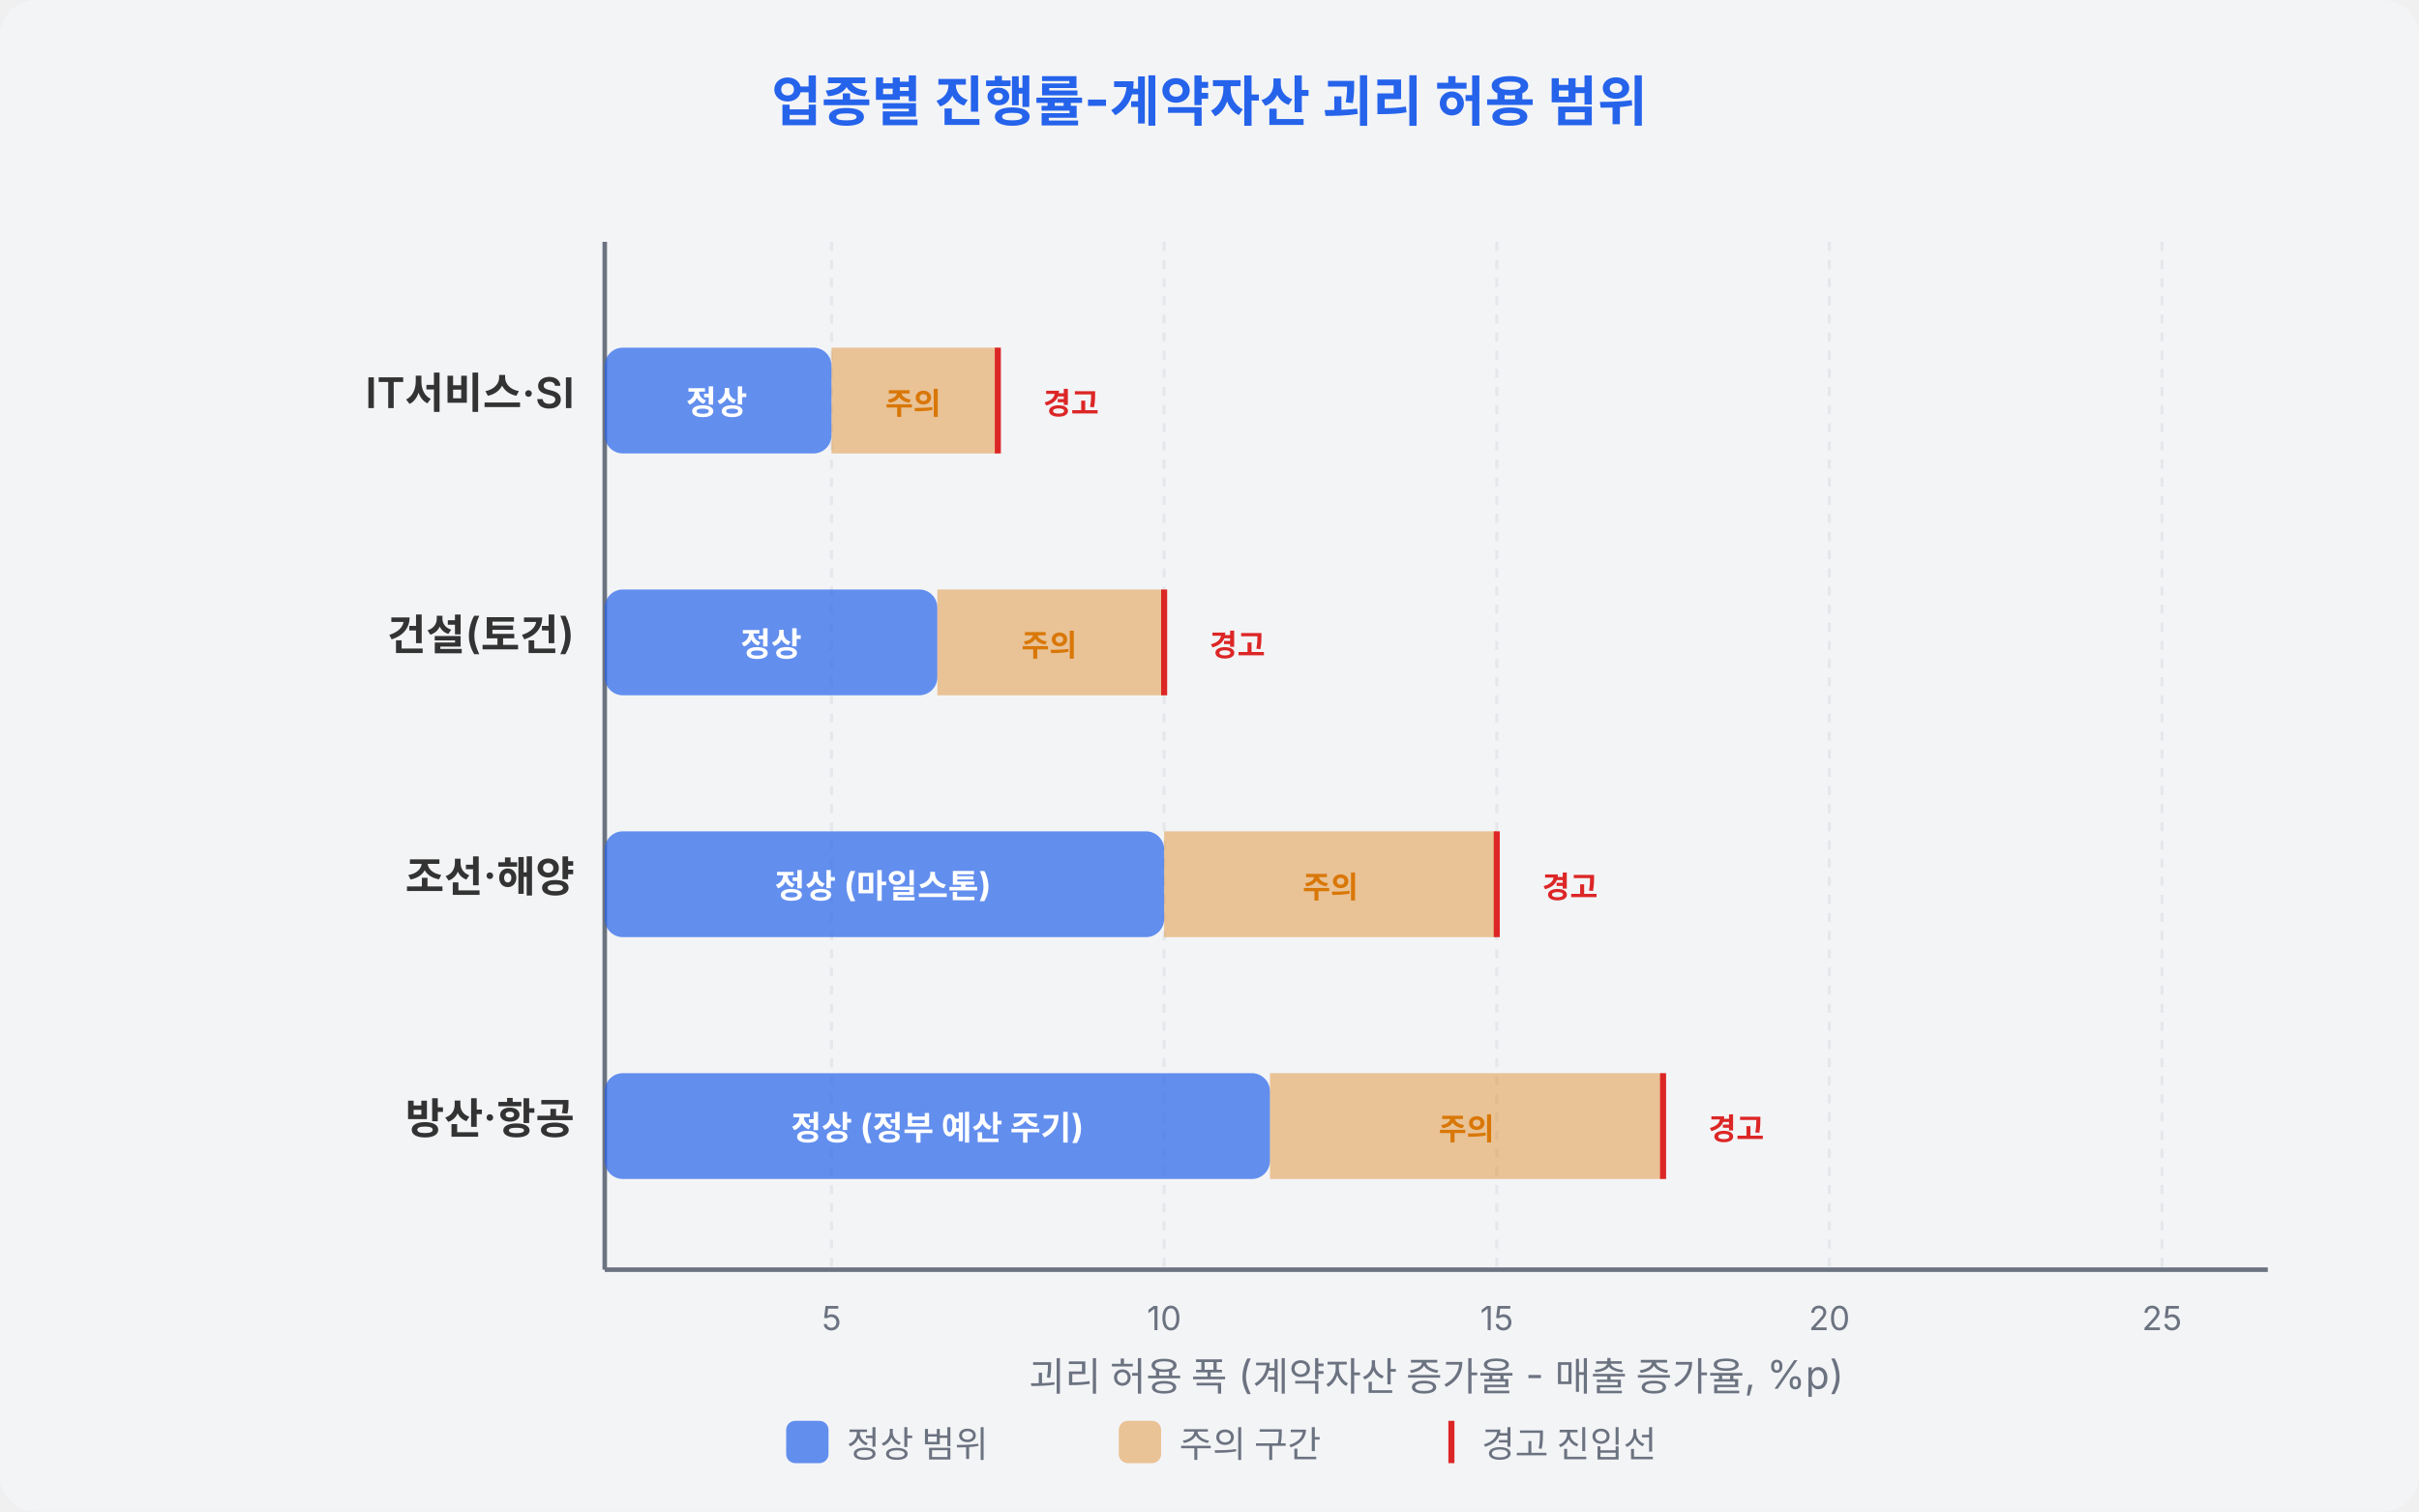
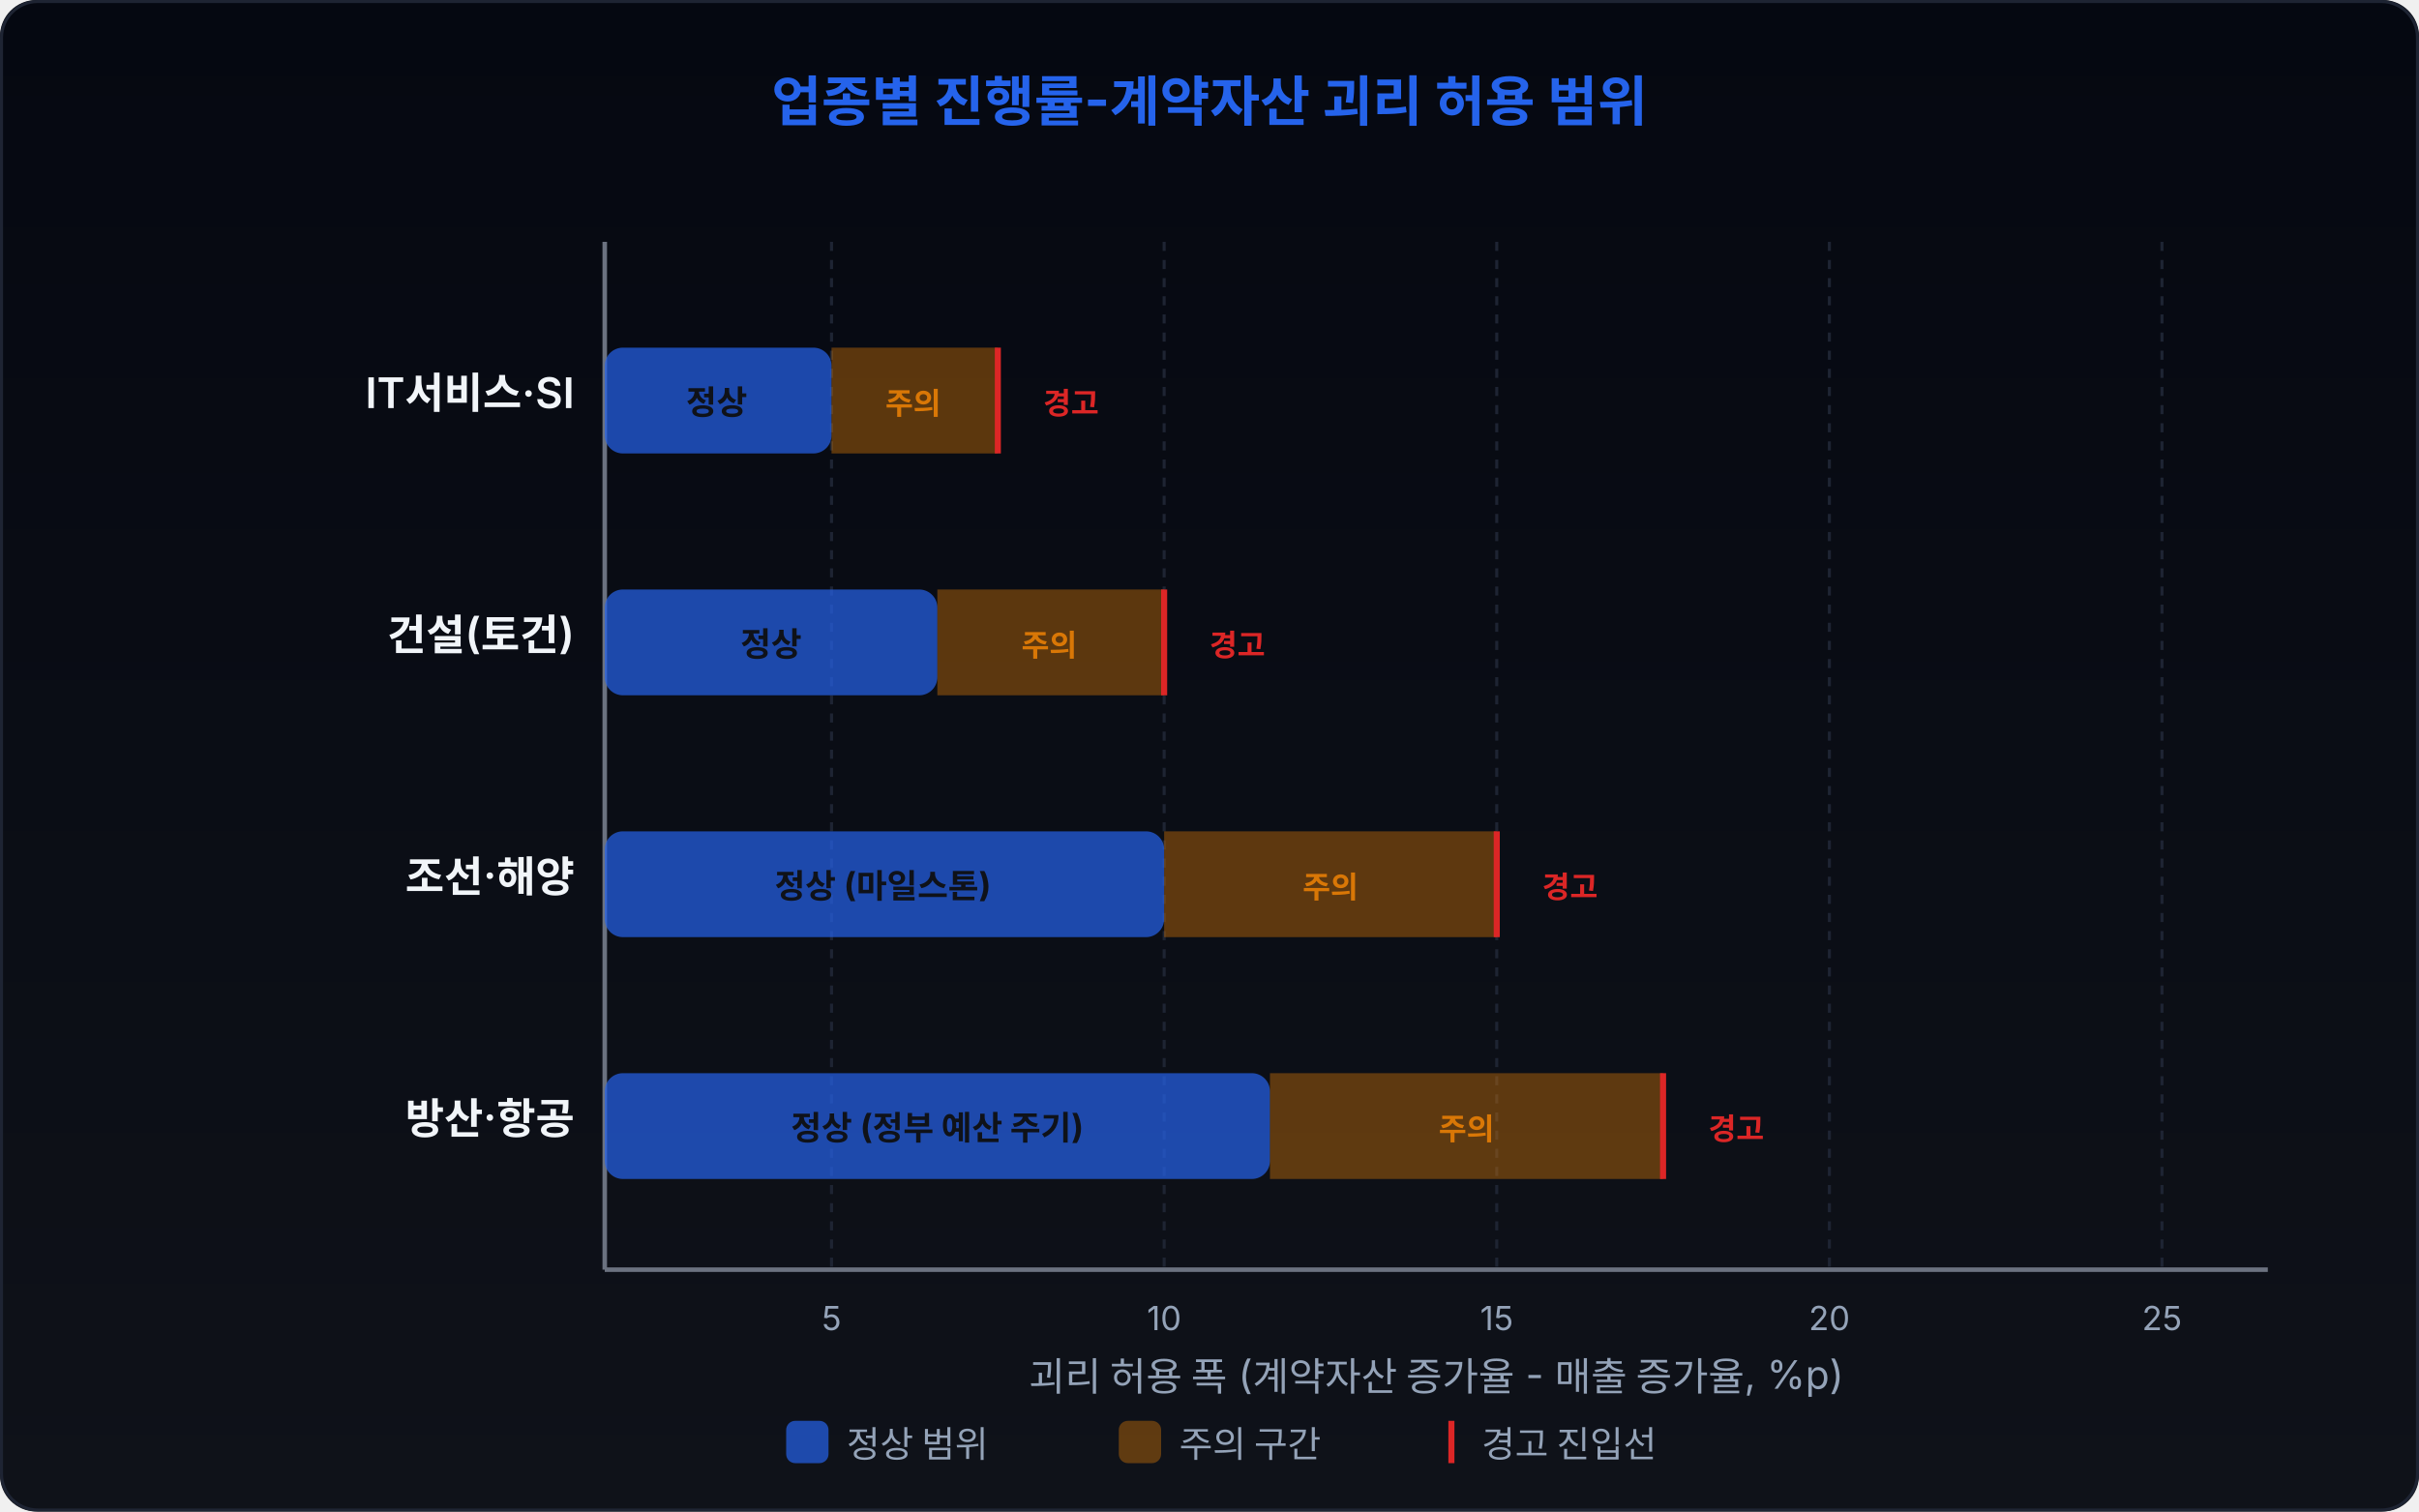
<svg xmlns="http://www.w3.org/2000/svg" viewBox="0 0 800 500" font-family="Pretendard, -apple-system, sans-serif">
-   <rect width="800" height="500" fill="#f3f4f6" rx="12" />
+   <defs>
+     <linearGradient id="bgDark" x1="0" y1="0" x2="0" y2="1">
+       <stop offset="0%" stop-color="#050811" />
+       <stop offset="100%" stop-color="#0f1219" />
+     </linearGradient>
+   </defs>
+   <rect width="800" height="500" fill="url(#bgDark)" rx="12" />
+   <rect x="0.5" y="0.5" width="799" height="499" rx="12" stroke="#1e2433" stroke-width="1" fill="none" />
  <text x="400" y="40" text-anchor="middle" font-size="18" font-weight="bold" fill="#2563eb">업종별 진행률-계약자산 괴리 허용 범위</text>
  <line x1="200" y1="80" x2="200" y2="420" stroke="#6b7280" stroke-width="1.5" />
  <line x1="200" y1="420" x2="750" y2="420" stroke="#6b7280" stroke-width="1.5" />
-   <text x="475" y="460" text-anchor="middle" font-size="13" fill="#6b7280">괴리 허용 폭 (계약자산 증가율 - 매출 증가율, %p)</text>
-   <text x="275" y="440" text-anchor="middle" font-size="11" fill="#6b7280">5</text>
-   <text x="385" y="440" text-anchor="middle" font-size="11" fill="#6b7280">10</text>
-   <text x="495" y="440" text-anchor="middle" font-size="11" fill="#6b7280">15</text>
-   <text x="605" y="440" text-anchor="middle" font-size="11" fill="#6b7280">20</text>
-   <text x="715" y="440" text-anchor="middle" font-size="11" fill="#6b7280">25</text>
-   <line x1="275" y1="80" x2="275" y2="420" stroke="#e5e7eb" stroke-width="1" stroke-dasharray="3" />
-   <line x1="385" y1="80" x2="385" y2="420" stroke="#e5e7eb" stroke-width="1" stroke-dasharray="3" />
-   <line x1="495" y1="80" x2="495" y2="420" stroke="#e5e7eb" stroke-width="1" stroke-dasharray="3" />
-   <line x1="605" y1="80" x2="605" y2="420" stroke="#e5e7eb" stroke-width="1" stroke-dasharray="3" />
-   <line x1="715" y1="80" x2="715" y2="420" stroke="#e5e7eb" stroke-width="1" stroke-dasharray="3" />
-   <text x="190" y="135" text-anchor="end" font-size="14" font-weight="600" fill="#333">IT서비스·SI</text>
+   <text x="475" y="460" text-anchor="middle" font-size="13" fill="#94a3b8">괴리 허용 폭 (계약자산 증가율 - 매출 증가율, %p)</text>
+   <text x="275" y="440" text-anchor="middle" font-size="11" fill="#94a3b8">5</text>
+   <text x="385" y="440" text-anchor="middle" font-size="11" fill="#94a3b8">10</text>
+   <text x="495" y="440" text-anchor="middle" font-size="11" fill="#94a3b8">15</text>
+   <text x="605" y="440" text-anchor="middle" font-size="11" fill="#94a3b8">20</text>
+   <text x="715" y="440" text-anchor="middle" font-size="11" fill="#94a3b8">25</text>
+   <line x1="275" y1="80" x2="275" y2="420" stroke="#1e2433" stroke-width="1" stroke-dasharray="3" />
+   <line x1="385" y1="80" x2="385" y2="420" stroke="#1e2433" stroke-width="1" stroke-dasharray="3" />
+   <line x1="495" y1="80" x2="495" y2="420" stroke="#1e2433" stroke-width="1" stroke-dasharray="3" />
+   <line x1="605" y1="80" x2="605" y2="420" stroke="#1e2433" stroke-width="1" stroke-dasharray="3" />
+   <line x1="715" y1="80" x2="715" y2="420" stroke="#1e2433" stroke-width="1" stroke-dasharray="3" />
+   <text x="190" y="135" text-anchor="end" font-size="14" font-weight="600" fill="#f1f5f9">IT서비스·SI</text>
  <rect x="200" y="115" width="75" height="35" rx="6" fill="#2563eb" opacity="0.7" />
  <rect x="275" y="115" width="55" height="35" rx="0" fill="#d97706" opacity="0.4" />
-   <text x="237" y="137" text-anchor="middle" font-size="11" fill="white" font-weight="bold">정상</text>
+   <text x="237" y="137" text-anchor="middle" font-size="11" fill="#0f1219" font-weight="bold">정상</text>
  <text x="302" y="137" text-anchor="middle" font-size="10" fill="#d97706" font-weight="bold">주의</text>
  <line x1="330" y1="115" x2="330" y2="150" stroke="#dc2626" stroke-width="2" />
  <text x="345" y="137" font-size="10" fill="#dc2626" font-weight="bold">경고</text>
-   <text x="190" y="215" text-anchor="end" font-size="14" font-weight="600" fill="#333">건설(토건)</text>
+   <text x="190" y="215" text-anchor="end" font-size="14" font-weight="600" fill="#f1f5f9">건설(토건)</text>
  <rect x="200" y="195" width="110" height="35" rx="6" fill="#2563eb" opacity="0.7" />
  <rect x="310" y="195" width="75" height="35" rx="0" fill="#d97706" opacity="0.4" />
-   <text x="255" y="217" text-anchor="middle" font-size="11" fill="white" font-weight="bold">정상</text>
+   <text x="255" y="217" text-anchor="middle" font-size="11" fill="#0f1219" font-weight="bold">정상</text>
  <text x="347" y="217" text-anchor="middle" font-size="10" fill="#d97706" font-weight="bold">주의</text>
  <line x1="385" y1="195" x2="385" y2="230" stroke="#dc2626" stroke-width="2" />
  <text x="400" y="217" font-size="10" fill="#dc2626" font-weight="bold">경고</text>
-   <text x="190" y="295" text-anchor="end" font-size="14" font-weight="600" fill="#333">조선·해양</text>
+   <text x="190" y="295" text-anchor="end" font-size="14" font-weight="600" fill="#f1f5f9">조선·해양</text>
  <rect x="200" y="275" width="185" height="35" rx="6" fill="#2563eb" opacity="0.7" />
  <rect x="385" y="275" width="110" height="35" rx="0" fill="#d97706" opacity="0.4" />
-   <text x="292" y="297" text-anchor="middle" font-size="11" fill="white" font-weight="bold">정상 (마일스톤)</text>
+   <text x="292" y="297" text-anchor="middle" font-size="11" fill="#0f1219" font-weight="bold">정상 (마일스톤)</text>
  <text x="440" y="297" text-anchor="middle" font-size="10" fill="#d97706" font-weight="bold">주의</text>
  <line x1="495" y1="275" x2="495" y2="310" stroke="#dc2626" stroke-width="2" />
  <text x="510" y="297" font-size="10" fill="#dc2626" font-weight="bold">경고</text>
-   <text x="190" y="375" text-anchor="end" font-size="14" font-weight="600" fill="#333">방산·항공</text>
+   <text x="190" y="375" text-anchor="end" font-size="14" font-weight="600" fill="#f1f5f9">방산·항공</text>
  <rect x="200" y="355" width="220" height="35" rx="6" fill="#2563eb" opacity="0.7" />
  <rect x="420" y="355" width="130" height="35" rx="0" fill="#d97706" opacity="0.4" />
-   <text x="310" y="377" text-anchor="middle" font-size="11" fill="white" font-weight="bold">정상 (정부 예산 주기)</text>
+   <text x="310" y="377" text-anchor="middle" font-size="11" fill="#0f1219" font-weight="bold">정상 (정부 예산 주기)</text>
  <text x="485" y="377" text-anchor="middle" font-size="10" fill="#d97706" font-weight="bold">주의</text>
  <line x1="550" y1="355" x2="550" y2="390" stroke="#dc2626" stroke-width="2" />
  <text x="565" y="377" font-size="10" fill="#dc2626" font-weight="bold">경고</text>
  <rect x="260" y="470" width="14" height="14" rx="3" fill="#2563eb" opacity="0.7" />
-   <text x="280" y="482" font-size="12" fill="#6b7280">정상 범위</text>
+   <text x="280" y="482" font-size="12" fill="#94a3b8">정상 범위</text>
  <rect x="370" y="470" width="14" height="14" rx="3" fill="#d97706" opacity="0.4" />
-   <text x="390" y="482" font-size="12" fill="#6b7280">주의 구간</text>
+   <text x="390" y="482" font-size="12" fill="#94a3b8">주의 구간</text>
  <line x1="480" y1="470" x2="480" y2="484" stroke="#dc2626" stroke-width="2" />
-   <text x="490" y="482" font-size="12" fill="#6b7280">경고 진입선</text>
+   <text x="490" y="482" font-size="12" fill="#94a3b8">경고 진입선</text>
</svg>
